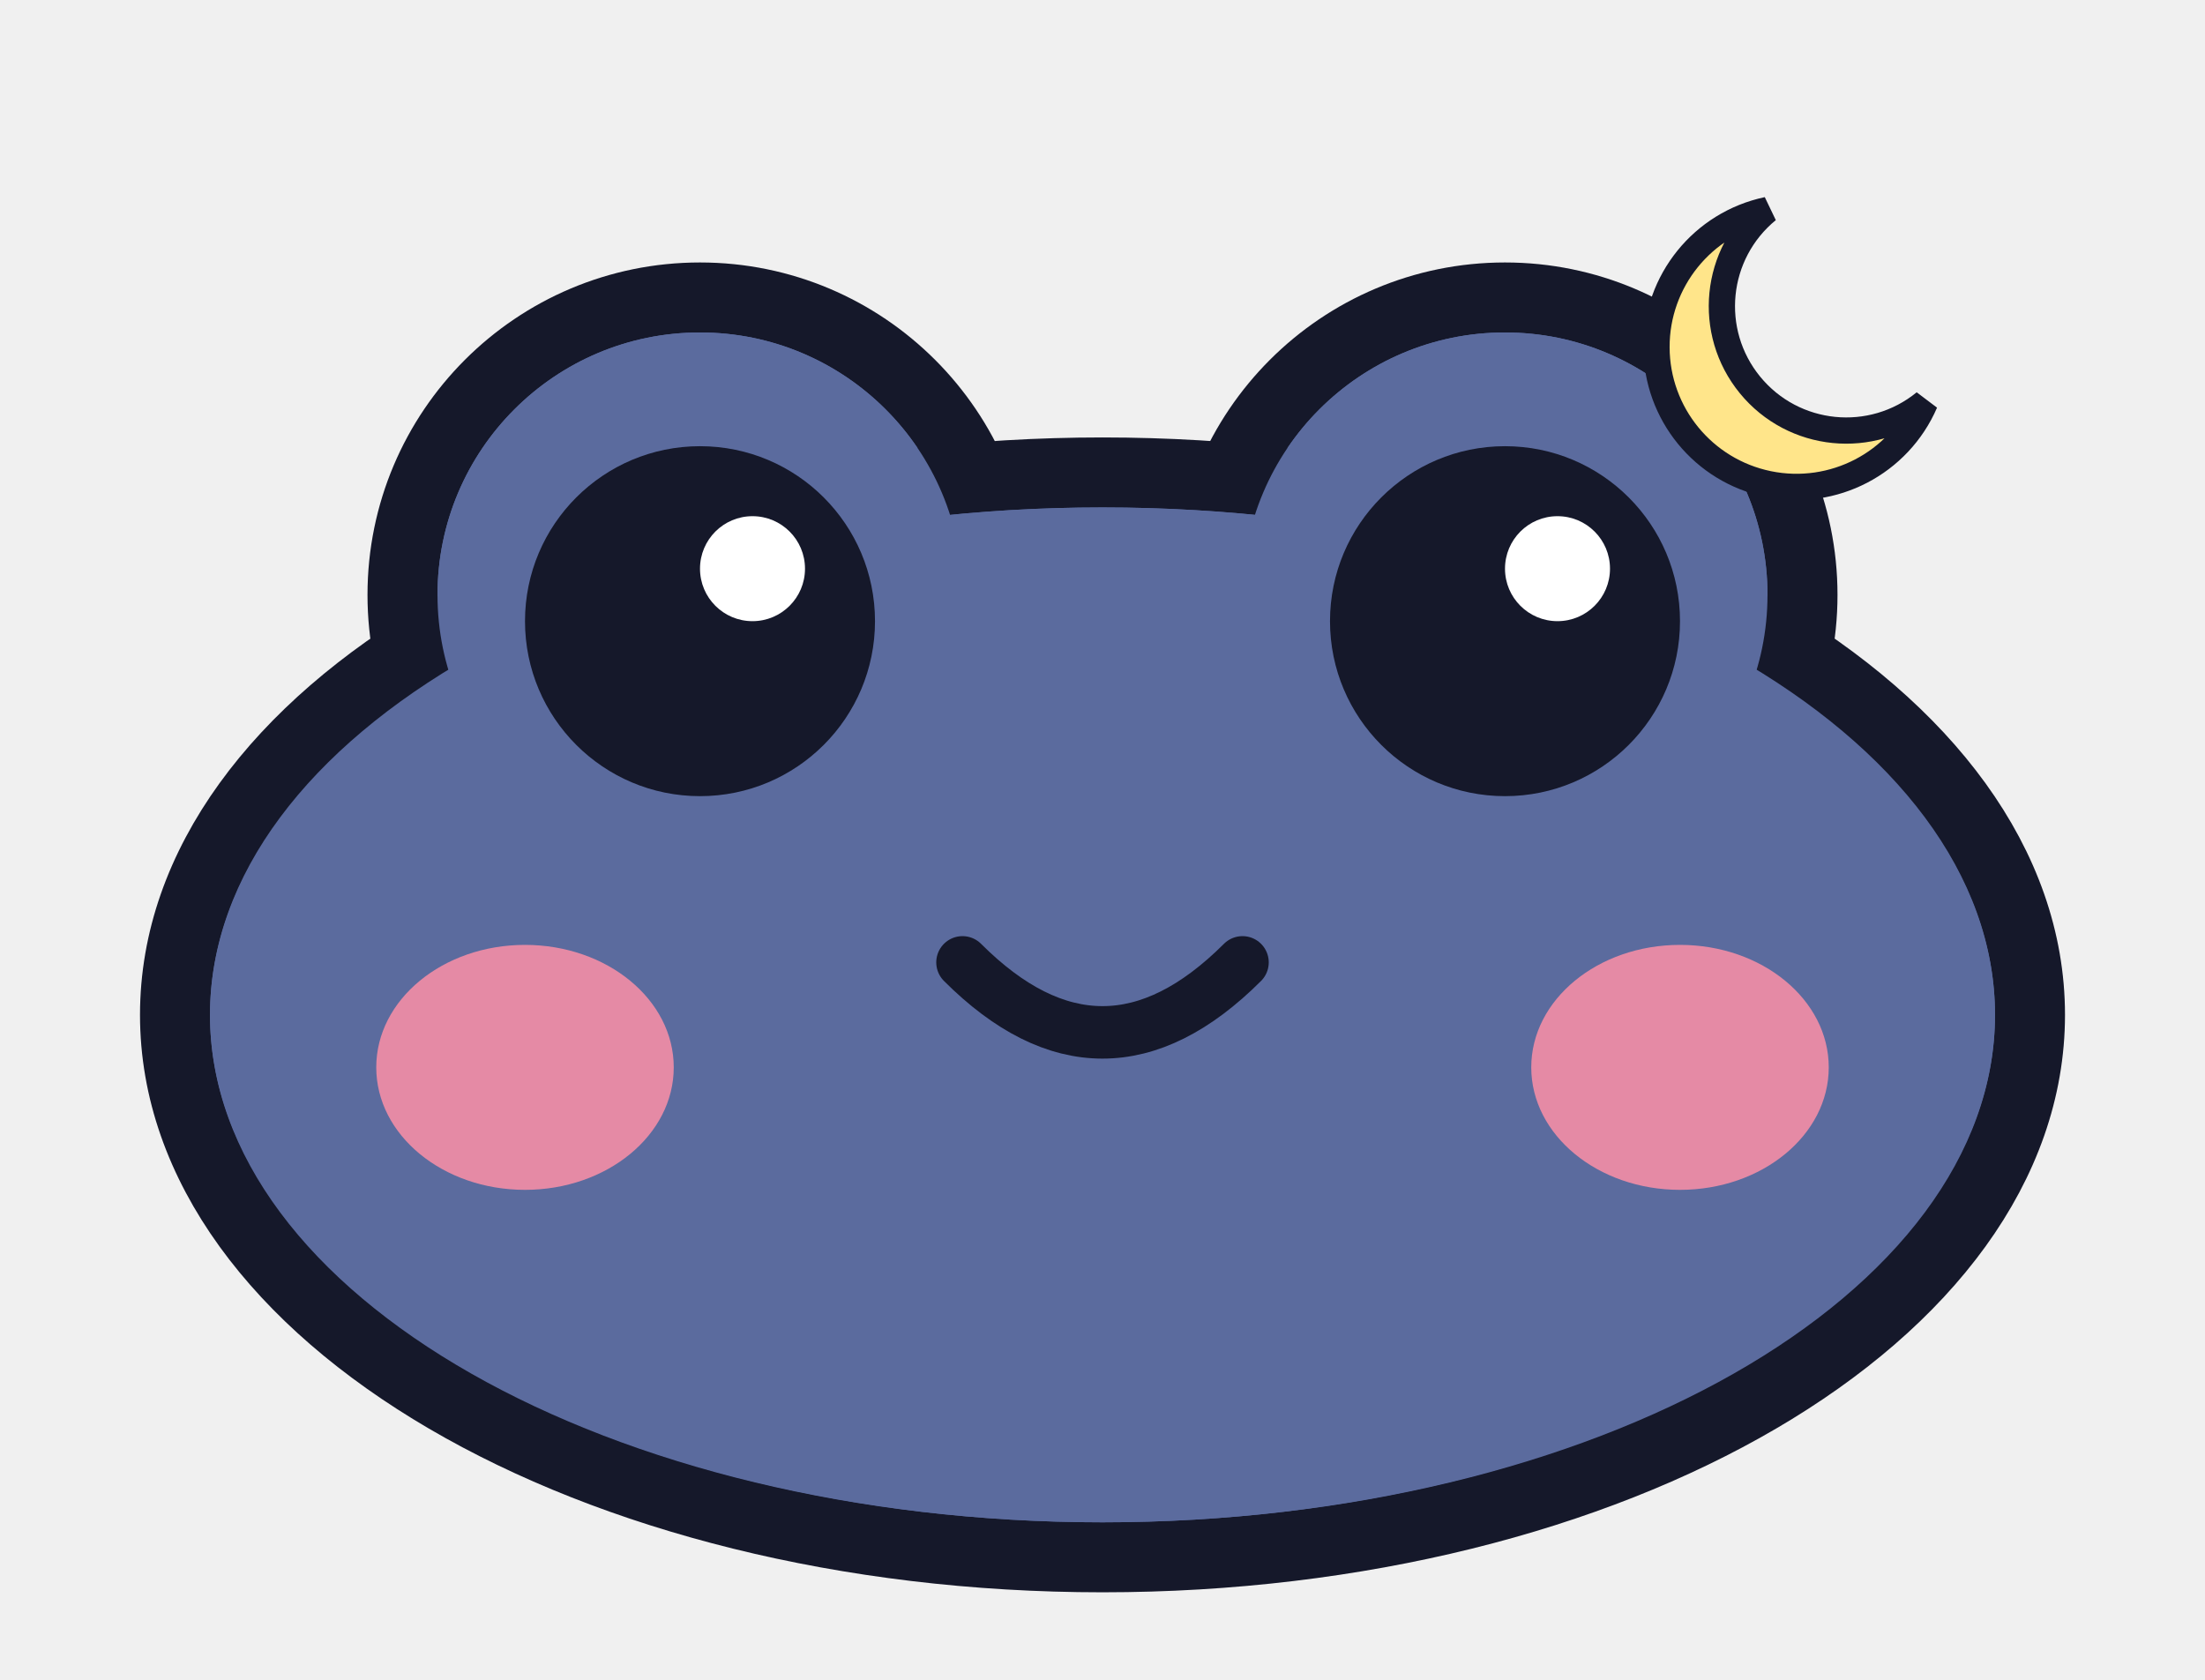
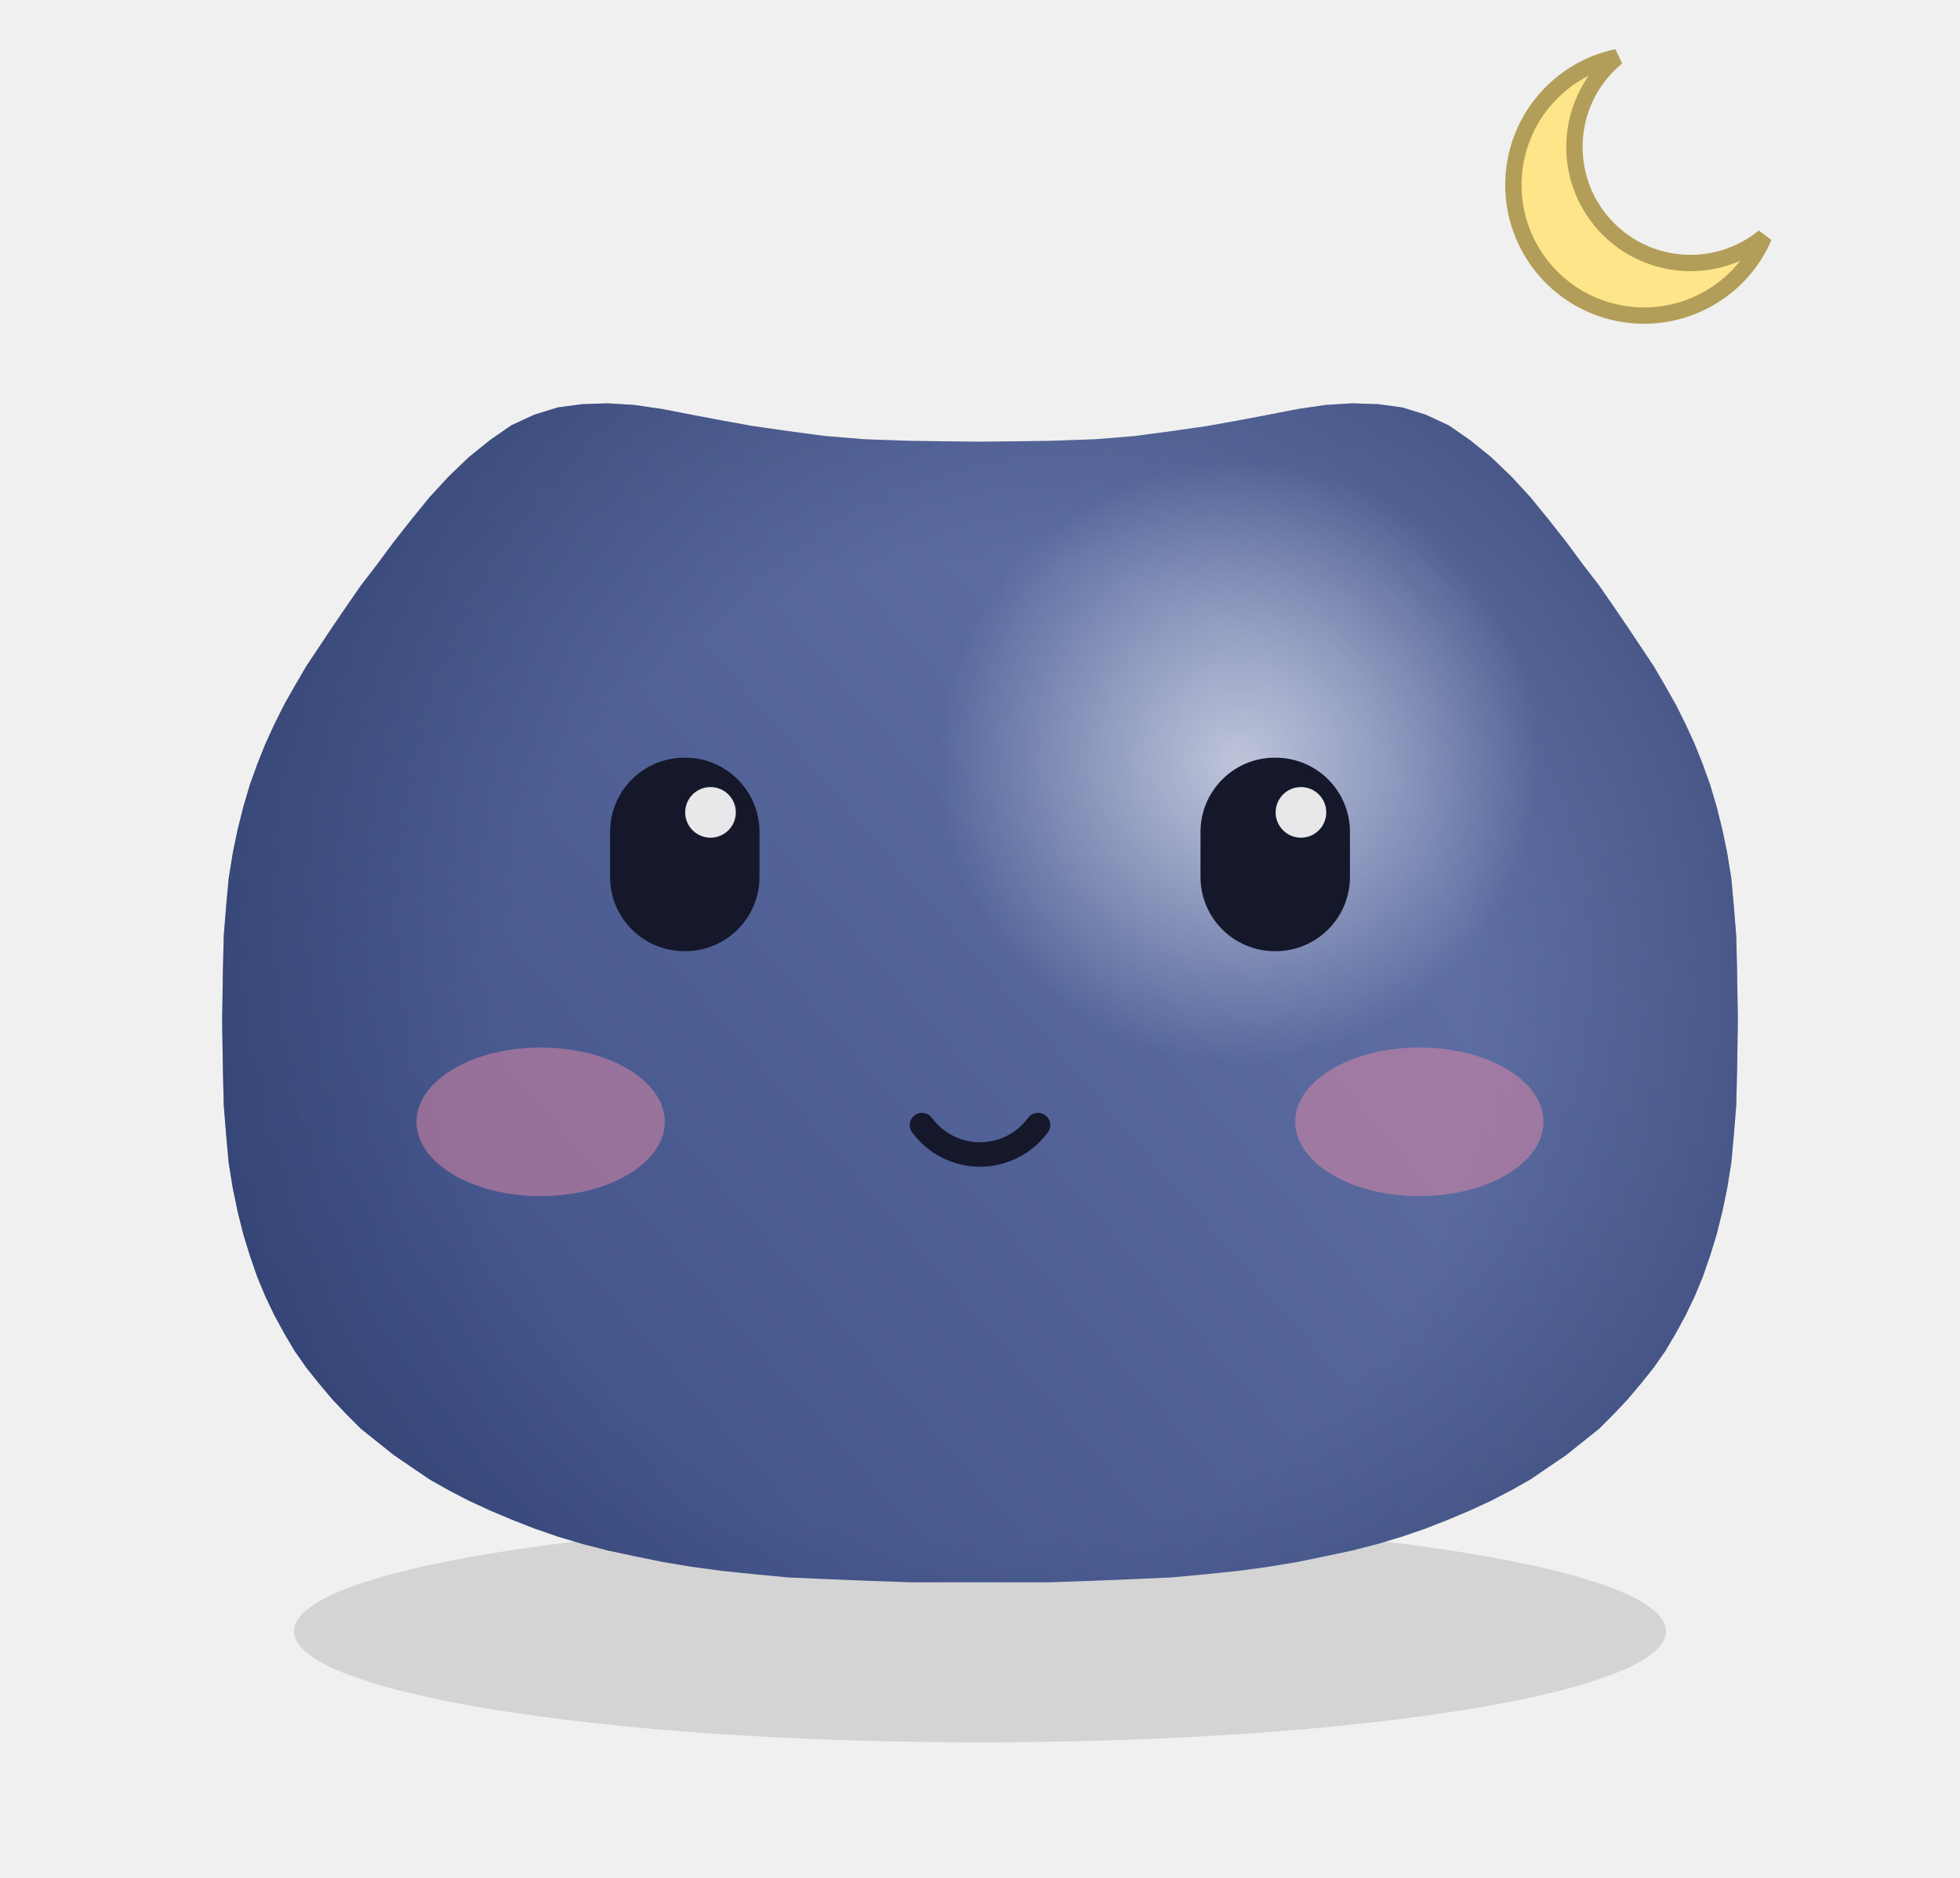
- <svg xmlns="http://www.w3.org/2000/svg" viewBox="-6 -6 252 192" width="252" height="192">
-   <g fill="#5b6b9e" stroke="#15182a" stroke-width="8">
-     <circle cx="74" cy="62" r="34" />
-     <circle cx="166" cy="62" r="34" />
-     <ellipse cx="120" cy="110" rx="106" ry="62" />
-   </g>
-   <circle cx="74" cy="62" r="30" fill="#5b6b9e" />
-   <circle cx="166" cy="62" r="30" fill="#5b6b9e" />
-   <ellipse cx="120" cy="110" rx="102" ry="58" fill="#5b6b9e" />
-   <path d="M196 18 A16 16 0 1 0 214 40 A12 12 0 1 1 196 18Z" fill="#ffe58a" stroke="#15182a" stroke-width="3" />
-   <circle cx="74" cy="65" r="20" fill="#15182a" />
-   <circle cx="166" cy="65" r="20" fill="#15182a" />
-   <circle cx="80" cy="59" r="6" fill="#fff" />
-   <circle cx="172" cy="59" r="6" fill="#fff" />
-   <ellipse cx="54" cy="116" rx="17" ry="14" fill="#e58aa5" />
-   <ellipse cx="186" cy="116" rx="17" ry="14" fill="#e58aa5" />
-   <path d="M104 104 Q120 120 136 104" fill="none" stroke="#15182a" stroke-width="6" stroke-linecap="round" />
+ <svg xmlns="http://www.w3.org/2000/svg" viewBox="-120 -125 240 230" width="240" height="230">
+   <defs>
+     <linearGradient id="g" gradientUnits="userSpaceOnUse" x1="65.0" y1="-58.5" x2="-74.2" y2="61.9">
+       <stop offset="0" stop-color="#6676ab" />
+       <stop offset="1" stop-color="#3e4f85" />
+     </linearGradient>
+     <radialGradient id="r" gradientUnits="userSpaceOnUse" cx="0" cy="4" r="97.4">
+       <stop offset=".62" stop-color="#283662" stop-opacity="0" />
+       <stop offset="1" stop-color="#283662" stop-opacity=".5" />
+     </radialGradient>
+     <radialGradient id="h" gradientUnits="userSpaceOnUse" cx="31.6" cy="-31.6" r="36.8">
+       <stop offset="0" stop-color="#fff" stop-opacity=".6" />
+       <stop offset="1" stop-color="#fff" stop-opacity="0" />
+     </radialGradient>
+   </defs>
+   <ellipse cx="0" cy="74.8" rx="84.0" ry="13.6" fill="#000" opacity=".12" />
+   <path d="M92.8 0.0 L92.7 6.3 L92.6 10.4 L92.3 14.1 L92.0 17.4 L91.5 20.5 L90.9 23.4 L90.2 26.2 L89.4 28.8 L88.5 31.4 L87.5 33.8 L86.4 36.1 L85.2 38.3 L83.9 40.5 L82.5 42.5 L80.9 44.5 L79.3 46.4 L77.6 48.2 L75.8 50.0 L73.8 51.6 L71.8 53.2 L69.6 54.7 L67.4 56.2 L65.1 57.5 L62.6 58.8 L60.0 60.0 L57.4 61.1 L54.6 62.2 L51.7 63.2 L48.7 64.1 L45.6 64.9 L42.3 65.6 L38.9 66.3 L35.3 66.9 L31.6 67.4 L27.7 67.8 L23.5 68.2 L19.0 68.4 L14.1 68.6 L8.4 68.8 L0.0 68.8 L-8.4 68.8 L-14.1 68.6 L-19.0 68.4 L-23.5 68.2 L-27.7 67.8 L-31.6 67.4 L-35.3 66.9 L-38.9 66.3 L-42.3 65.6 L-45.6 64.9 L-48.7 64.1 L-51.7 63.2 L-54.6 62.2 L-57.4 61.1 L-60.0 60.0 L-62.6 58.8 L-65.1 57.5 L-67.4 56.2 L-69.6 54.7 L-71.8 53.2 L-73.8 51.6 L-75.8 50.0 L-77.6 48.2 L-79.3 46.4 L-80.9 44.5 L-82.5 42.5 L-83.9 40.5 L-85.2 38.3 L-86.4 36.1 L-87.5 33.8 L-88.5 31.4 L-89.4 28.8 L-90.2 26.2 L-90.9 23.4 L-91.5 20.5 L-92.0 17.4 L-92.3 14.1 L-92.6 10.4 L-92.7 6.3 L-92.8 0.0 L-92.7 -6.3 L-92.6 -10.4 L-92.3 -14.1 L-92.0 -17.4 L-91.5 -20.5 L-90.9 -23.4 L-90.2 -26.2 L-89.4 -28.9 L-88.5 -31.4 L-87.5 -33.9 L-86.4 -36.3 L-85.2 -38.7 L-83.9 -41.0 L-82.5 -43.4 L-80.9 -45.8 L-79.3 -48.2 L-77.6 -50.7 L-75.8 -53.3 L-73.8 -55.9 L-71.8 -58.6 L-69.6 -61.4 L-67.4 -64.1 L-65.1 -66.6 L-62.6 -69.0 L-60.0 -71.1 L-57.4 -72.9 L-54.6 -74.2 L-51.7 -75.1 L-48.7 -75.5 L-45.6 -75.6 L-42.3 -75.4 L-38.9 -74.9 L-35.3 -74.2 L-31.6 -73.5 L-27.7 -72.8 L-23.5 -72.2 L-19.0 -71.6 L-14.1 -71.2 L-8.4 -71.0 L-0.0 -70.9 L8.4 -71.0 L14.1 -71.2 L19.0 -71.6 L23.5 -72.2 L27.7 -72.8 L31.6 -73.5 L35.3 -74.2 L38.9 -74.9 L42.3 -75.4 L45.6 -75.6 L48.7 -75.5 L51.7 -75.1 L54.6 -74.2 L57.4 -72.9 L60.0 -71.1 L62.6 -69.0 L65.1 -66.6 L67.4 -64.1 L69.6 -61.4 L71.8 -58.6 L73.8 -55.9 L75.8 -53.3 L77.6 -50.7 L79.3 -48.2 L80.9 -45.8 L82.5 -43.4 L83.9 -41.0 L85.2 -38.7 L86.4 -36.3 L87.5 -33.9 L88.5 -31.4 L89.4 -28.9 L90.2 -26.2 L90.9 -23.4 L91.5 -20.5 L92.0 -17.4 L92.3 -14.1 L92.6 -10.4 L92.7 -6.3Z" fill="url(#g)" />
+   <path d="M92.8 0.0 L92.7 6.3 L92.6 10.4 L92.3 14.1 L92.0 17.4 L91.5 20.5 L90.9 23.4 L90.2 26.2 L89.4 28.8 L88.5 31.4 L87.5 33.8 L86.4 36.1 L85.2 38.3 L83.9 40.5 L82.5 42.5 L80.9 44.5 L79.3 46.4 L77.6 48.2 L75.8 50.0 L73.8 51.6 L71.8 53.2 L69.6 54.7 L67.4 56.2 L65.1 57.5 L62.6 58.8 L60.0 60.0 L57.4 61.1 L54.6 62.2 L51.7 63.2 L48.7 64.1 L45.6 64.9 L42.3 65.6 L38.9 66.3 L35.3 66.9 L31.6 67.4 L27.7 67.8 L23.5 68.2 L19.0 68.4 L14.1 68.6 L8.4 68.8 L0.0 68.8 L-8.4 68.8 L-14.1 68.6 L-19.0 68.4 L-23.5 68.2 L-27.7 67.8 L-31.6 67.4 L-35.3 66.9 L-38.9 66.3 L-42.3 65.6 L-45.6 64.9 L-48.7 64.1 L-51.7 63.2 L-54.6 62.2 L-57.4 61.1 L-60.0 60.0 L-62.6 58.8 L-65.1 57.5 L-67.4 56.2 L-69.6 54.7 L-71.8 53.2 L-73.8 51.6 L-75.8 50.0 L-77.6 48.2 L-79.3 46.4 L-80.9 44.5 L-82.5 42.5 L-83.9 40.5 L-85.2 38.3 L-86.4 36.1 L-87.5 33.8 L-88.5 31.4 L-89.4 28.8 L-90.2 26.2 L-90.9 23.4 L-91.5 20.5 L-92.0 17.4 L-92.3 14.1 L-92.6 10.4 L-92.7 6.3 L-92.8 0.0 L-92.7 -6.3 L-92.6 -10.4 L-92.3 -14.1 L-92.0 -17.4 L-91.5 -20.5 L-90.9 -23.4 L-90.2 -26.2 L-89.4 -28.9 L-88.5 -31.4 L-87.5 -33.9 L-86.4 -36.3 L-85.2 -38.7 L-83.9 -41.0 L-82.5 -43.4 L-80.9 -45.8 L-79.3 -48.2 L-77.6 -50.7 L-75.8 -53.3 L-73.8 -55.9 L-71.8 -58.6 L-69.6 -61.4 L-67.4 -64.1 L-65.1 -66.6 L-62.6 -69.0 L-60.0 -71.1 L-57.4 -72.9 L-54.6 -74.2 L-51.7 -75.1 L-48.7 -75.5 L-45.6 -75.6 L-42.3 -75.4 L-38.9 -74.9 L-35.3 -74.2 L-31.6 -73.5 L-27.7 -72.8 L-23.5 -72.2 L-19.0 -71.6 L-14.1 -71.2 L-8.4 -71.0 L-0.0 -70.9 L8.4 -71.0 L14.1 -71.2 L19.0 -71.6 L23.5 -72.2 L27.7 -72.8 L31.6 -73.5 L35.3 -74.2 L38.9 -74.9 L42.3 -75.4 L45.6 -75.6 L48.7 -75.5 L51.7 -75.1 L54.6 -74.2 L57.4 -72.9 L60.0 -71.1 L62.6 -69.0 L65.1 -66.6 L67.4 -64.1 L69.6 -61.4 L71.8 -58.6 L73.8 -55.9 L75.8 -53.3 L77.6 -50.7 L79.3 -48.2 L80.9 -45.8 L82.5 -43.4 L83.9 -41.0 L85.2 -38.7 L86.4 -36.3 L87.5 -33.9 L88.5 -31.4 L89.4 -28.9 L90.2 -26.2 L90.9 -23.4 L91.5 -20.5 L92.0 -17.4 L92.3 -14.1 L92.6 -10.4 L92.7 -6.3Z" fill="url(#r)" />
+   <path d="M92.8 0.0 L92.7 6.3 L92.6 10.4 L92.3 14.1 L92.0 17.4 L91.5 20.5 L90.9 23.4 L90.2 26.2 L89.4 28.8 L88.5 31.4 L87.5 33.8 L86.4 36.1 L85.2 38.3 L83.9 40.5 L82.5 42.5 L80.9 44.5 L79.3 46.4 L77.6 48.2 L75.8 50.0 L73.8 51.6 L71.8 53.2 L69.6 54.7 L67.4 56.2 L65.1 57.5 L62.6 58.8 L60.0 60.0 L57.4 61.1 L54.6 62.2 L51.7 63.2 L48.7 64.1 L45.6 64.9 L42.3 65.6 L38.9 66.3 L35.3 66.9 L31.6 67.4 L27.7 67.8 L23.5 68.2 L19.0 68.4 L14.1 68.6 L8.4 68.8 L0.0 68.8 L-8.4 68.8 L-14.1 68.6 L-19.0 68.4 L-23.5 68.2 L-27.7 67.8 L-31.6 67.4 L-35.3 66.9 L-38.9 66.3 L-42.3 65.6 L-45.6 64.9 L-48.7 64.1 L-51.7 63.2 L-54.6 62.2 L-57.4 61.1 L-60.0 60.0 L-62.6 58.8 L-65.1 57.5 L-67.4 56.2 L-69.6 54.7 L-71.8 53.2 L-73.8 51.6 L-75.8 50.0 L-77.6 48.2 L-79.3 46.4 L-80.9 44.5 L-82.5 42.5 L-83.9 40.5 L-85.2 38.3 L-86.4 36.1 L-87.5 33.8 L-88.5 31.4 L-89.4 28.8 L-90.2 26.2 L-90.9 23.4 L-91.5 20.5 L-92.0 17.4 L-92.3 14.1 L-92.6 10.4 L-92.7 6.3 L-92.8 0.0 L-92.7 -6.3 L-92.6 -10.4 L-92.3 -14.1 L-92.0 -17.4 L-91.5 -20.5 L-90.9 -23.4 L-90.2 -26.2 L-89.4 -28.9 L-88.5 -31.4 L-87.5 -33.9 L-86.4 -36.3 L-85.2 -38.7 L-83.9 -41.0 L-82.5 -43.4 L-80.9 -45.8 L-79.3 -48.2 L-77.6 -50.7 L-75.8 -53.3 L-73.8 -55.9 L-71.8 -58.6 L-69.6 -61.4 L-67.4 -64.1 L-65.1 -66.6 L-62.6 -69.0 L-60.0 -71.1 L-57.4 -72.9 L-54.6 -74.2 L-51.7 -75.1 L-48.7 -75.5 L-45.6 -75.6 L-42.3 -75.4 L-38.9 -74.9 L-35.3 -74.2 L-31.6 -73.5 L-27.7 -72.8 L-23.5 -72.2 L-19.0 -71.6 L-14.1 -71.2 L-8.4 -71.0 L-0.0 -70.9 L8.4 -71.0 L14.1 -71.2 L19.0 -71.6 L23.5 -72.2 L27.7 -72.8 L31.6 -73.5 L35.3 -74.2 L38.9 -74.9 L42.3 -75.4 L45.6 -75.6 L48.7 -75.5 L51.7 -75.1 L54.6 -74.2 L57.4 -72.9 L60.0 -71.1 L62.6 -69.0 L65.1 -66.6 L67.4 -64.1 L69.6 -61.4 L71.8 -58.6 L73.8 -55.9 L75.8 -53.3 L77.6 -50.7 L79.3 -48.2 L80.9 -45.8 L82.5 -43.4 L83.9 -41.0 L85.2 -38.7 L86.4 -36.3 L87.5 -33.9 L88.5 -31.4 L89.4 -28.9 L90.2 -26.2 L90.9 -23.4 L91.5 -20.5 L92.0 -17.4 L92.3 -14.1 L92.6 -10.4 L92.7 -6.3Z" fill="url(#h)" />
+   <path d="M78 -118 A16 16 0 1 0 96 -96 A13 13 0 1 1 78 -118Z" fill="#ffe58a" stroke="#b29e58" stroke-width="2" />
+   <ellipse cx="-53.8" cy="12.4" rx="15.2" ry="9.1" fill="#e58aa5" opacity=".5" />
+   <ellipse cx="53.8" cy="12.4" rx="15.2" ry="9.1" fill="#e58aa5" opacity=".5" />
+   <rect x="-45.3" y="-32.2" width="18.3" height="23.7" rx="9.1" fill="#15182a" />
+   <circle cx="-33.0" cy="-25.5" r="3.1" fill="#fff" opacity=".9" />
+   <rect x="27.0" y="-32.2" width="18.3" height="23.7" rx="9.1" fill="#15182a" />
+   <circle cx="39.3" cy="-25.5" r="3.1" fill="#fff" opacity=".9" />
+   <path d="M-7.1 12.8 A8.8 8.8 0 0 0 7.1 12.8" fill="none" stroke="#15182a" stroke-width="3" stroke-linecap="round" />
</svg>
